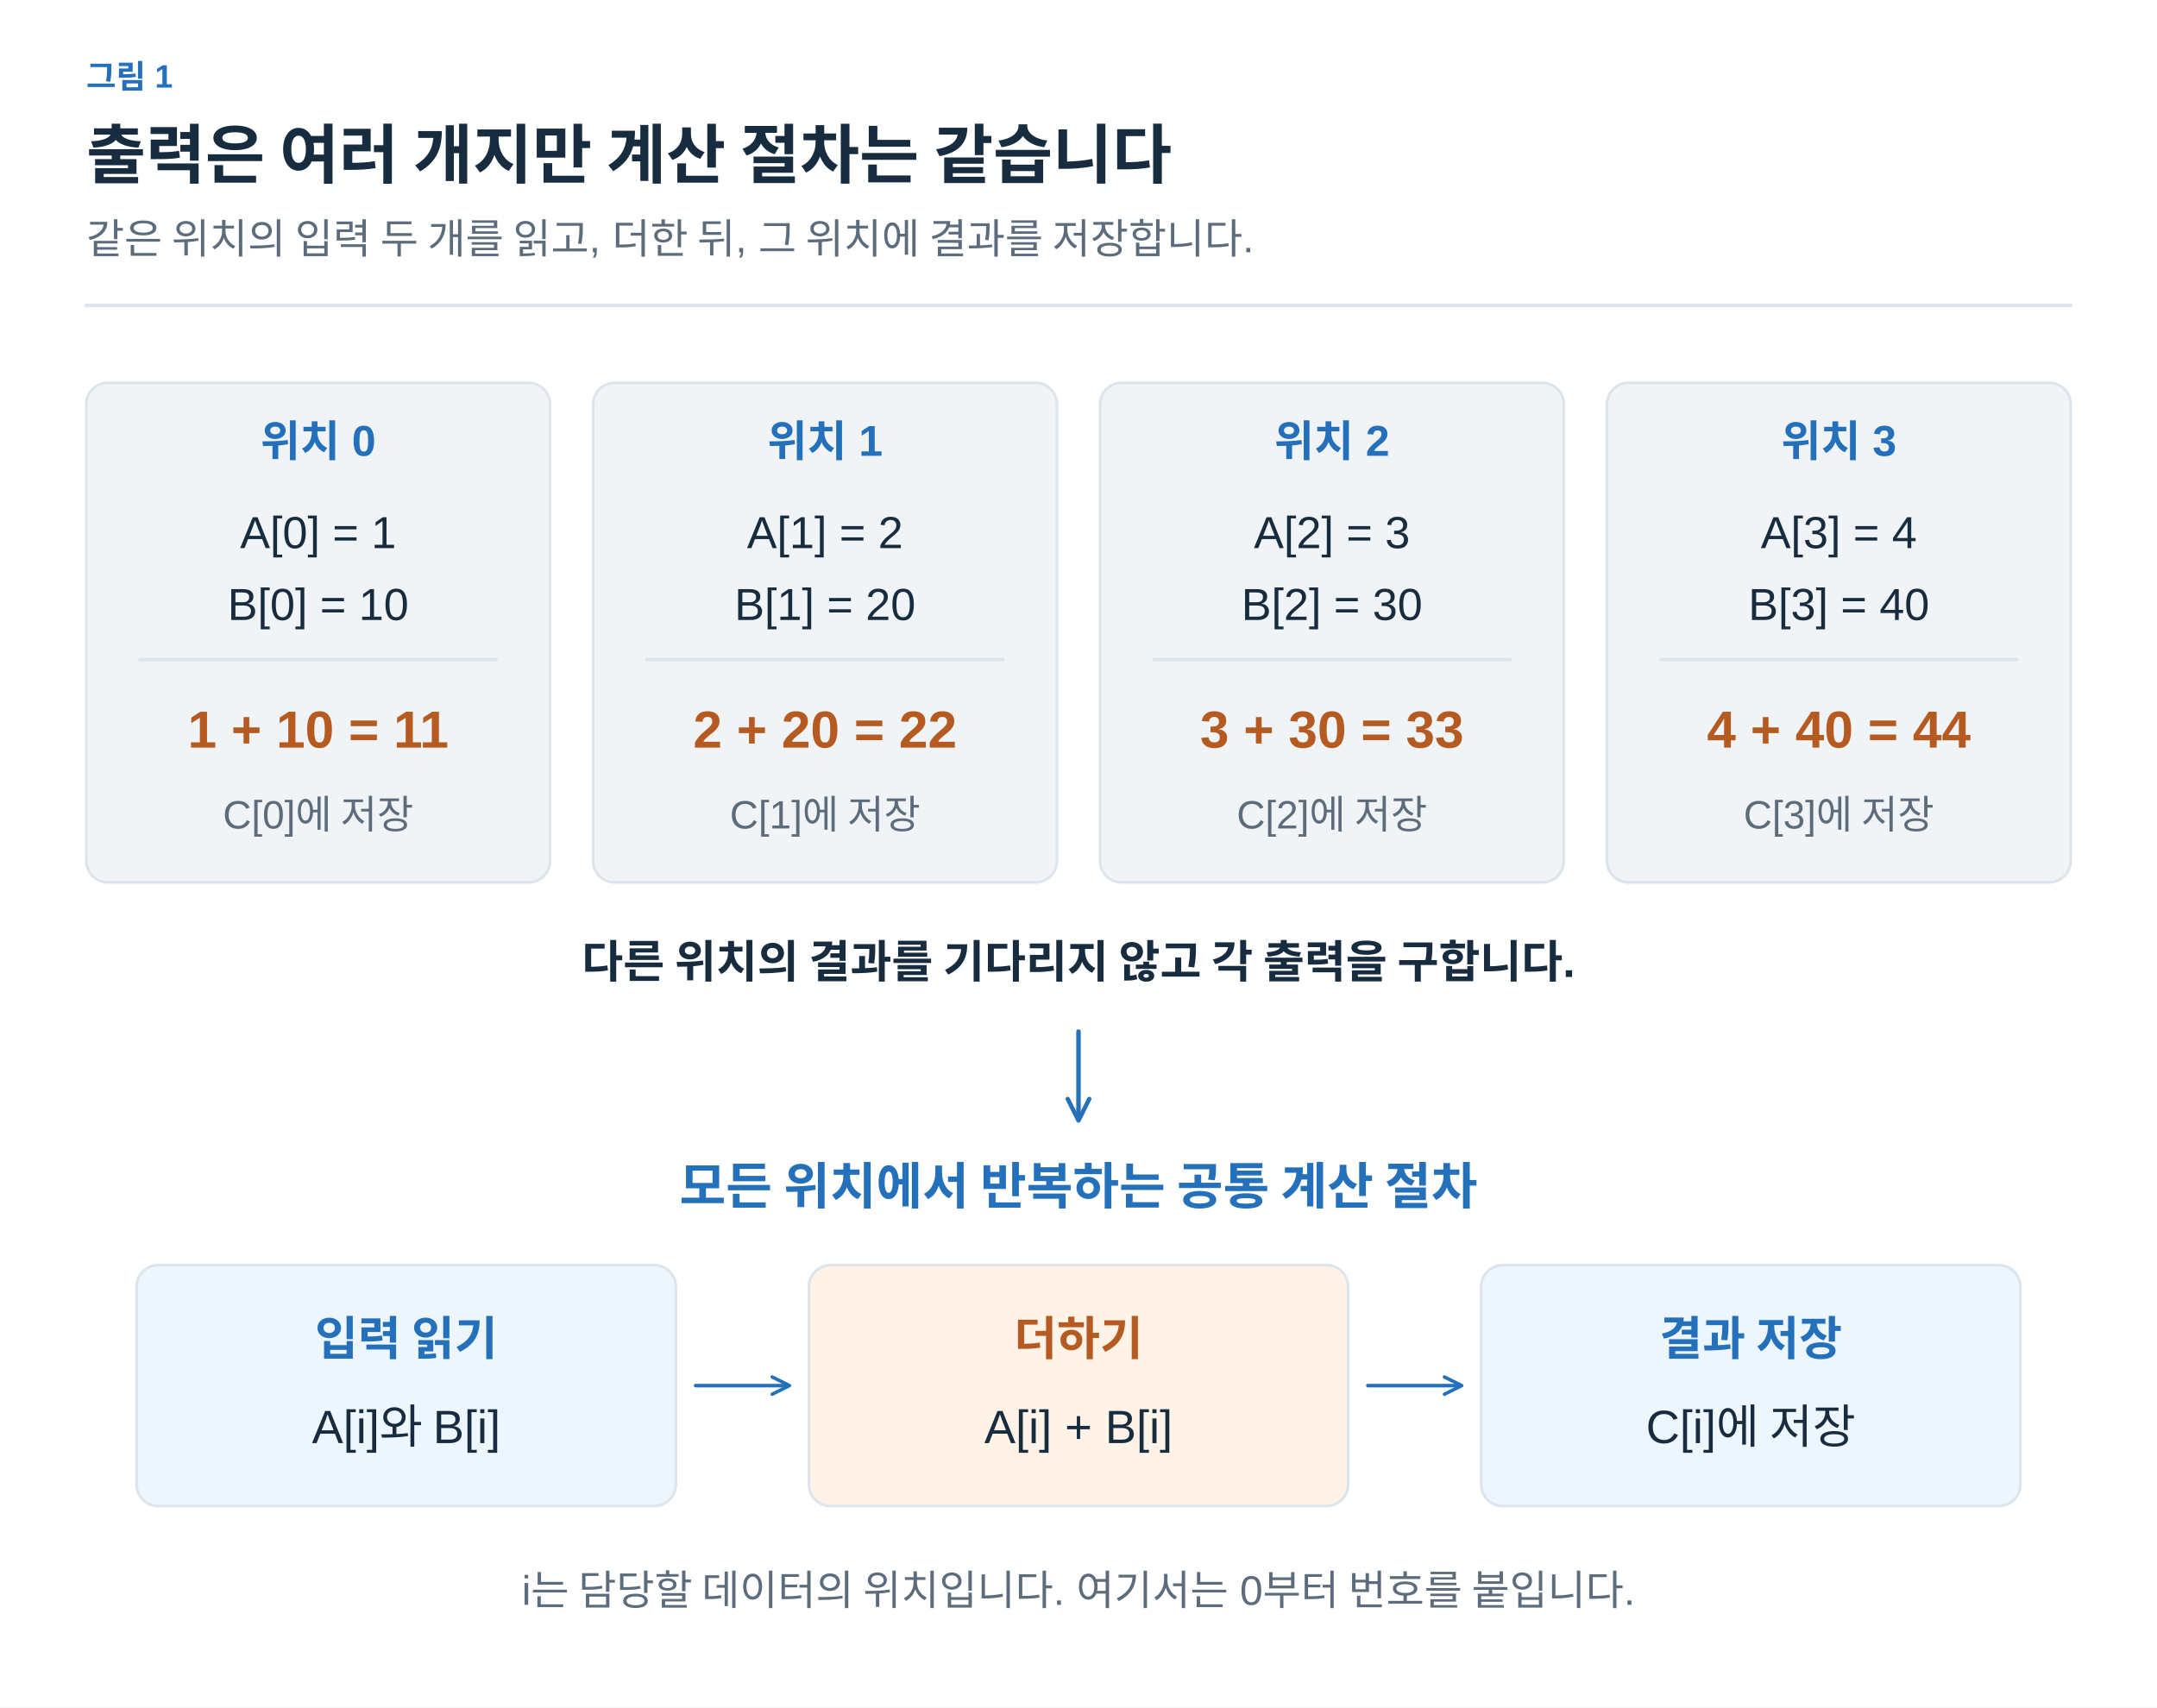
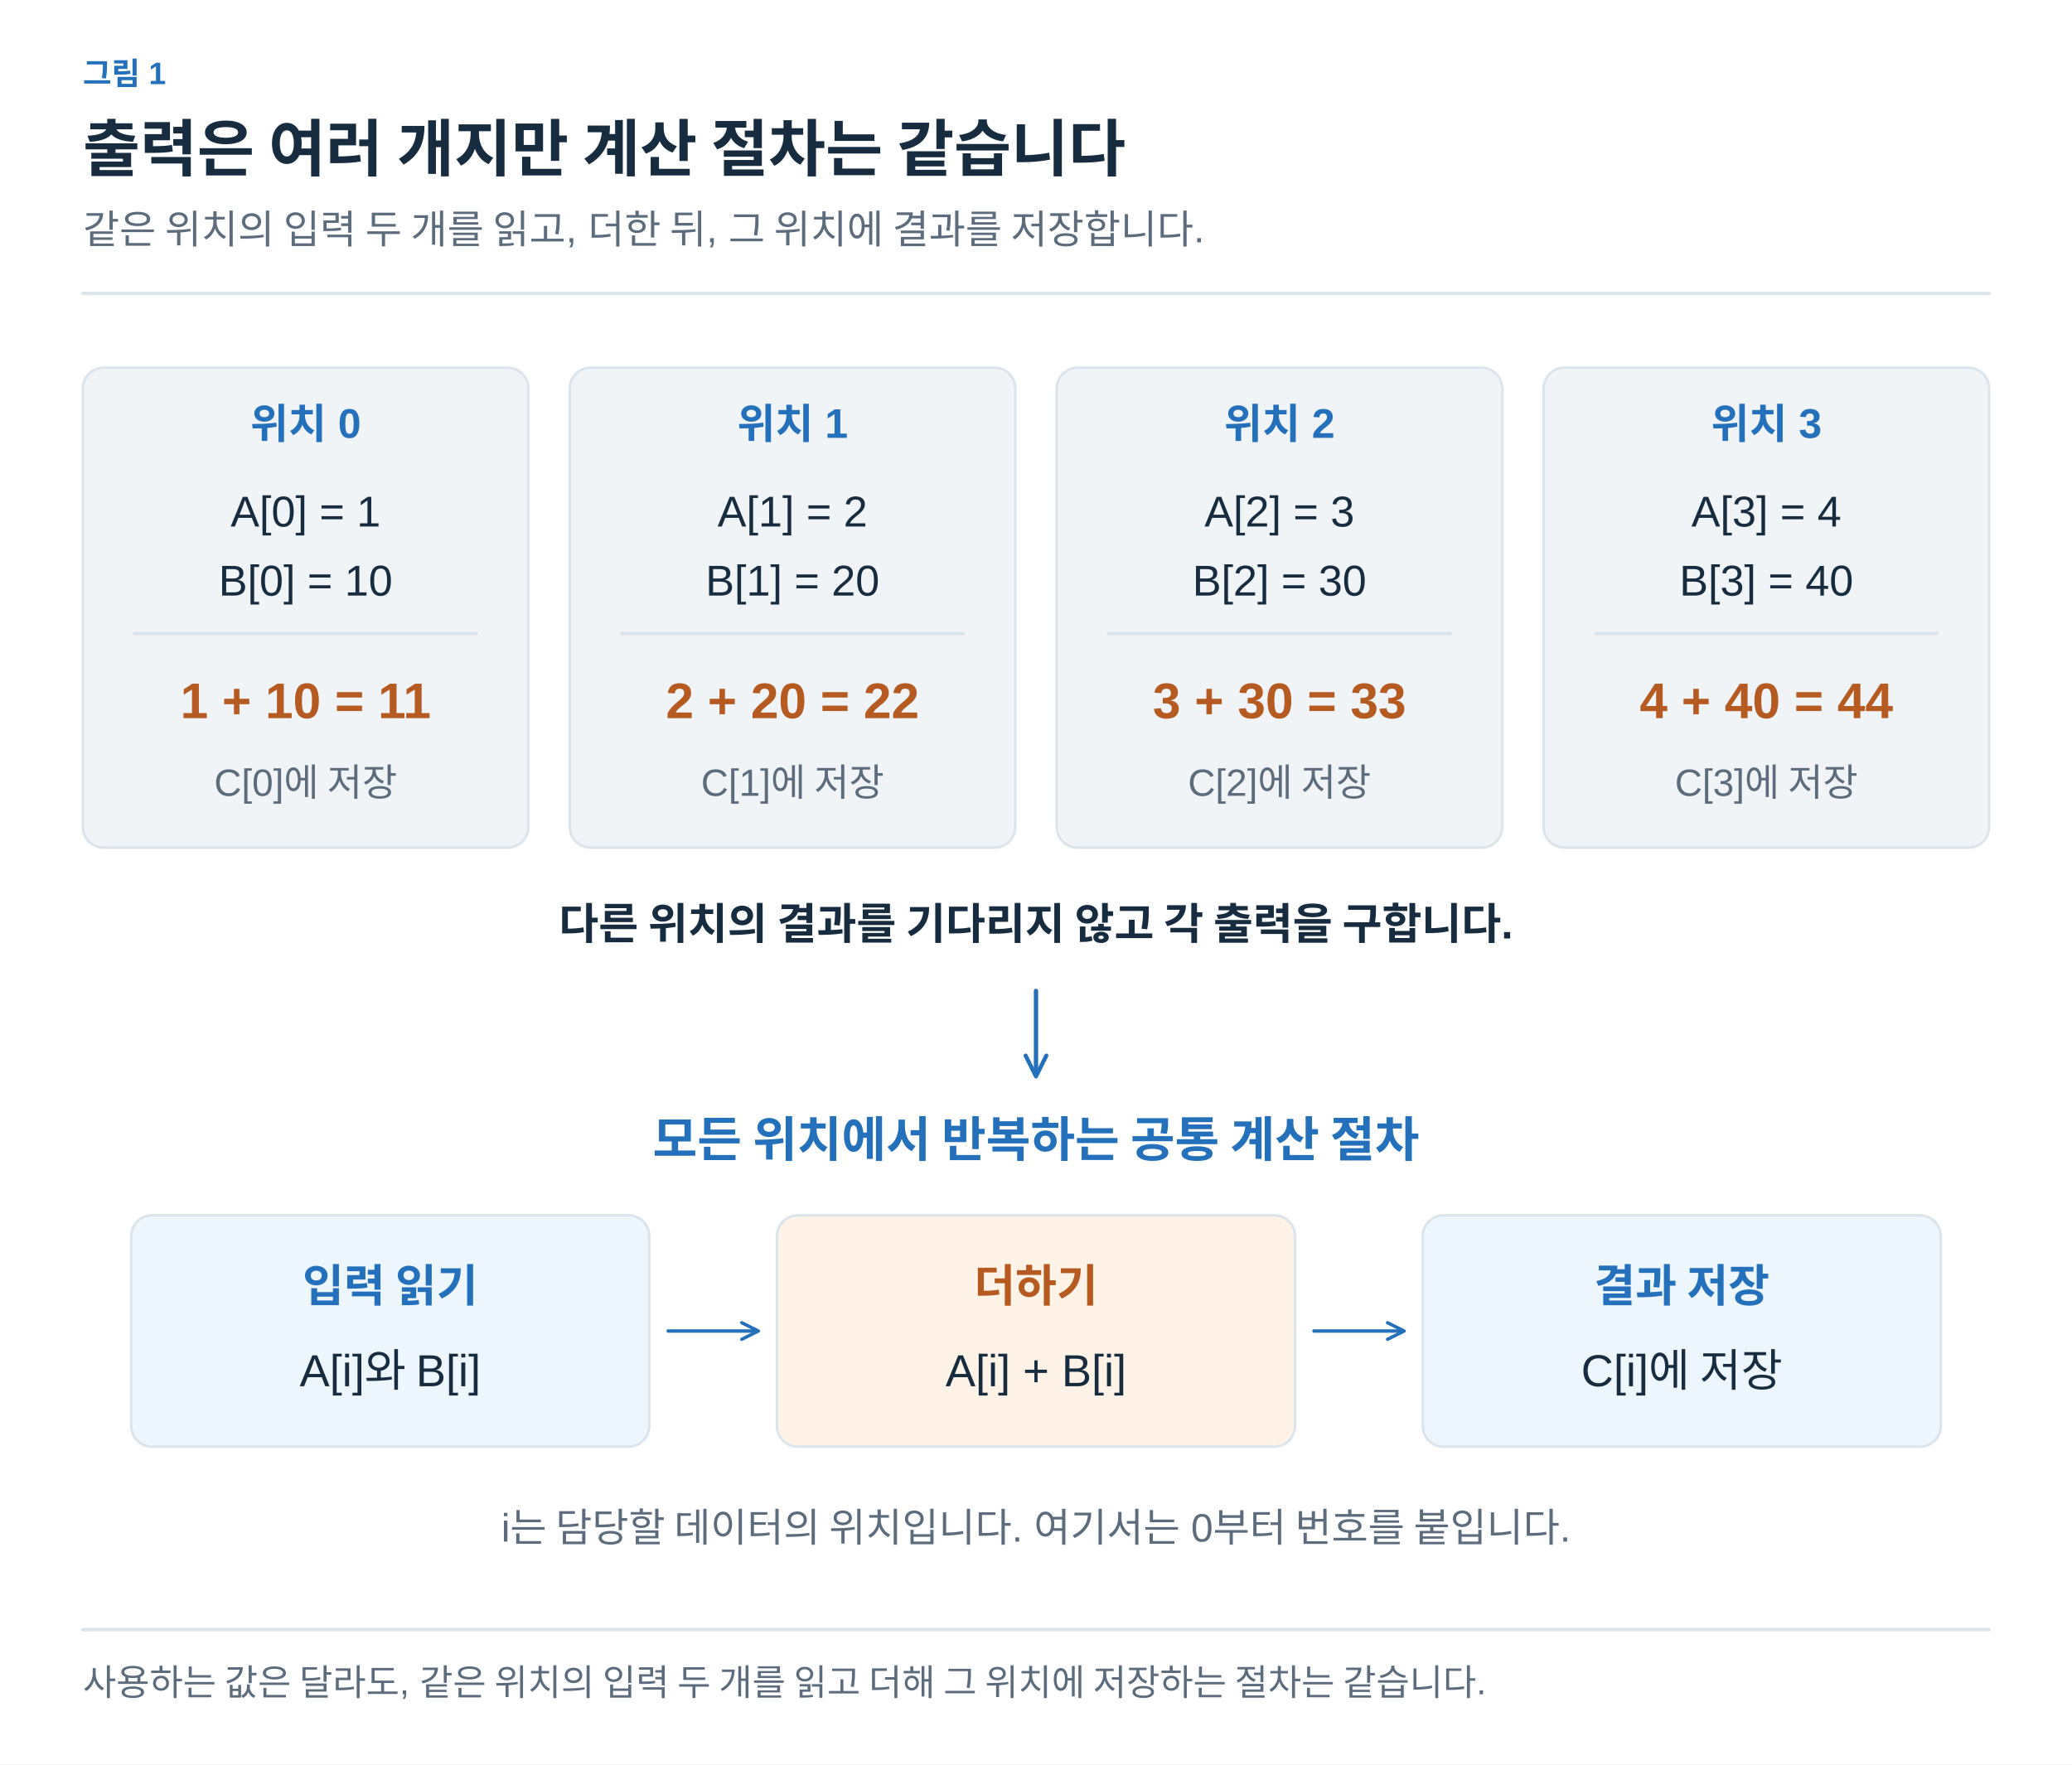
- <svg xmlns="http://www.w3.org/2000/svg" width="1200" height="950" viewBox="0 0 1200 950" role="img" aria-labelledby="title desc">
+ <svg xmlns="http://www.w3.org/2000/svg" width="1200" height="1022" viewBox="0 0 1200 1022" role="img" aria-labelledby="title desc">
  <defs>
-     <marker id="muted" viewBox="0 0 10 10" refX="8" refY="5" markerWidth="6" markerHeight="6" orient="auto">
+     <marker id="arrow-ink" viewBox="0 0 10 10" refX="8" refY="5" markerWidth="6" markerHeight="6" orient="auto">
+       <path d="M1 1 L9 5 L1 9" fill="none" stroke="#182C40" stroke-width="1.6" />
+     </marker>
+     <marker id="arrow-muted" viewBox="0 0 10 10" refX="8" refY="5" markerWidth="6" markerHeight="6" orient="auto">
      <path d="M1 1 L9 5 L1 9" fill="none" stroke="#5C6C7C" stroke-width="1.6" />
    </marker>
-     <marker id="blue" viewBox="0 0 10 10" refX="8" refY="5" markerWidth="6" markerHeight="6" orient="auto">
+     <marker id="arrow-line" viewBox="0 0 10 10" refX="8" refY="5" markerWidth="6" markerHeight="6" orient="auto">
+       <path d="M1 1 L9 5 L1 9" fill="none" stroke="#DCE4EC" stroke-width="1.6" />
+     </marker>
+     <marker id="arrow-paper" viewBox="0 0 10 10" refX="8" refY="5" markerWidth="6" markerHeight="6" orient="auto">
+       <path d="M1 1 L9 5 L1 9" fill="none" stroke="#FFFFFF" stroke-width="1.6" />
+     </marker>
+     <marker id="arrow-blue" viewBox="0 0 10 10" refX="8" refY="5" markerWidth="6" markerHeight="6" orient="auto">
      <path d="M1 1 L9 5 L1 9" fill="none" stroke="#2470BB" stroke-width="1.6" />
    </marker>
-     <marker id="orange" viewBox="0 0 10 10" refX="8" refY="5" markerWidth="6" markerHeight="6" orient="auto">
+     <marker id="arrow-teal" viewBox="0 0 10 10" refX="8" refY="5" markerWidth="6" markerHeight="6" orient="auto">
+       <path d="M1 1 L9 5 L1 9" fill="none" stroke="#287D78" stroke-width="1.6" />
+     </marker>
+     <marker id="arrow-orange" viewBox="0 0 10 10" refX="8" refY="5" markerWidth="6" markerHeight="6" orient="auto">
      <path d="M1 1 L9 5 L1 9" fill="none" stroke="#B55B22" stroke-width="1.6" />
    </marker>
-     <marker id="teal" viewBox="0 0 10 10" refX="8" refY="5" markerWidth="6" markerHeight="6" orient="auto">
-       <path d="M1 1 L9 5 L1 9" fill="none" stroke="#287D78" stroke-width="1.6" />
-     </marker>
-     <marker id="purple" viewBox="0 0 10 10" refX="8" refY="5" markerWidth="6" markerHeight="6" orient="auto">
+     <marker id="arrow-purple" viewBox="0 0 10 10" refX="8" refY="5" markerWidth="6" markerHeight="6" orient="auto">
      <path d="M1 1 L9 5 L1 9" fill="none" stroke="#7954A3" stroke-width="1.6" />
    </marker>
+     <marker id="arrow-gray" viewBox="0 0 10 10" refX="8" refY="5" markerWidth="6" markerHeight="6" orient="auto">
+       <path d="M1 1 L9 5 L1 9" fill="none" stroke="#657789" stroke-width="1.6" />
+     </marker>
+     <marker id="arrow-red" viewBox="0 0 10 10" refX="8" refY="5" markerWidth="6" markerHeight="6" orient="auto">
+       <path d="M1 1 L9 5 L1 9" fill="none" stroke="#B34242" stroke-width="1.6" />
+     </marker>
+     <marker id="arrow-indigo" viewBox="0 0 10 10" refX="8" refY="5" markerWidth="6" markerHeight="6" orient="auto">
+       <path d="M1 1 L9 5 L1 9" fill="none" stroke="#4C60A8" stroke-width="1.6" />
+     </marker>
+     <marker id="arrow-slate" viewBox="0 0 10 10" refX="8" refY="5" markerWidth="6" markerHeight="6" orient="auto">
+       <path d="M1 1 L9 5 L1 9" fill="none" stroke="#8191A0" stroke-width="1.6" />
+     </marker>
+     <marker id="arrow-surface" viewBox="0 0 10 10" refX="8" refY="5" markerWidth="6" markerHeight="6" orient="auto">
+       <path d="M1 1 L9 5 L1 9" fill="none" stroke="#F8FAFC" stroke-width="1.6" />
+     </marker>
  </defs>
-   <style>text{font-family:Arial,"Apple SD Gothic Neo","Noto Sans KR",sans-serif}path{stroke-linecap:round;stroke-linejoin:round}</style>
-   <rect width="1200" height="950" fill="white" />
-   <text x="48" y="49" fill="#2470BB" font-size="18" font-weight="600" text-anchor="start">그림 1</text>
-   <text x="48" y="99" fill="#182C40" font-size="36" font-weight="700" text-anchor="start">출력은 여러 개지만 계산 절차는 같습니다</text>
-   <text x="48" y="141" fill="#5C6C7C" font-size="23" font-weight="400" text-anchor="start">같은 위치의 입력 두 개를 읽고, 더한 뒤, 그 위치에 결과를 저장합니다.</text>
-   <path d="M48,170 H1152" fill="none" stroke="#DCE4EC" stroke-width="2" />
-   <g transform="translate(0,-50)">
-     <rect x="48" y="263" width="258" height="278" rx="12" fill="#F1F4F7" stroke="#DCE4EC" stroke-width="1.5" />
-     <text x="177" y="304" fill="#2470BB" font-size="24" font-weight="700" text-anchor="middle">위치 0</text>
-     <text x="177" y="355" fill="#182C40" font-size="25" font-weight="400" text-anchor="middle">A[0] = 1</text>
-     <text x="177" y="395" fill="#182C40" font-size="25" font-weight="400" text-anchor="middle">B[0] = 10</text>
-     <path d="M78,417 H276" fill="none" stroke="#DCE4EC" stroke-width="2" />
-     <text x="177" y="466" fill="#B55B22" font-size="29" font-weight="700" text-anchor="middle">1 + 10 = 11</text>
-     <text x="177" y="511" fill="#5C6C7C" font-size="22" font-weight="400" text-anchor="middle">C[0]에 저장</text>
-     <rect x="330" y="263" width="258" height="278" rx="12" fill="#F1F4F7" stroke="#DCE4EC" stroke-width="1.5" />
-     <text x="459" y="304" fill="#2470BB" font-size="24" font-weight="700" text-anchor="middle">위치 1</text>
-     <text x="459" y="355" fill="#182C40" font-size="25" font-weight="400" text-anchor="middle">A[1] = 2</text>
-     <text x="459" y="395" fill="#182C40" font-size="25" font-weight="400" text-anchor="middle">B[1] = 20</text>
-     <path d="M360,417 H558" fill="none" stroke="#DCE4EC" stroke-width="2" />
-     <text x="459" y="466" fill="#B55B22" font-size="29" font-weight="700" text-anchor="middle">2 + 20 = 22</text>
-     <text x="459" y="511" fill="#5C6C7C" font-size="22" font-weight="400" text-anchor="middle">C[1]에 저장</text>
-     <rect x="612" y="263" width="258" height="278" rx="12" fill="#F1F4F7" stroke="#DCE4EC" stroke-width="1.5" />
-     <text x="741" y="304" fill="#2470BB" font-size="24" font-weight="700" text-anchor="middle">위치 2</text>
-     <text x="741" y="355" fill="#182C40" font-size="25" font-weight="400" text-anchor="middle">A[2] = 3</text>
-     <text x="741" y="395" fill="#182C40" font-size="25" font-weight="400" text-anchor="middle">B[2] = 30</text>
-     <path d="M642,417 H840" fill="none" stroke="#DCE4EC" stroke-width="2" />
-     <text x="741" y="466" fill="#B55B22" font-size="29" font-weight="700" text-anchor="middle">3 + 30 = 33</text>
-     <text x="741" y="511" fill="#5C6C7C" font-size="22" font-weight="400" text-anchor="middle">C[2]에 저장</text>
-     <rect x="894" y="263" width="258" height="278" rx="12" fill="#F1F4F7" stroke="#DCE4EC" stroke-width="1.5" />
-     <text x="1023" y="304" fill="#2470BB" font-size="24" font-weight="700" text-anchor="middle">위치 3</text>
-     <text x="1023" y="355" fill="#182C40" font-size="25" font-weight="400" text-anchor="middle">A[3] = 4</text>
-     <text x="1023" y="395" fill="#182C40" font-size="25" font-weight="400" text-anchor="middle">B[3] = 40</text>
-     <path d="M924,417 H1122" fill="none" stroke="#DCE4EC" stroke-width="2" />
-     <text x="1023" y="466" fill="#B55B22" font-size="29" font-weight="700" text-anchor="middle">4 + 40 = 44</text>
-     <text x="1023" y="511" fill="#5C6C7C" font-size="22" font-weight="400" text-anchor="middle">C[3]에 저장</text>
-     <text x="600" y="594" fill="#182C40" font-size="25" font-weight="600" text-anchor="middle">다른 위치의 결과를 기다리지 않고 각 출력을 구합니다.</text>
-     <path d="M600,624 L600,672" fill="none" stroke="#2470BB" stroke-width="2.5" marker-end="url(#blue)" />
-     <text x="600" y="720" fill="#2470BB" font-size="28" font-weight="700" text-anchor="middle">모든 위치에서 반복하는 공통 계산 절차</text>
-     <rect x="76" y="754" width="300" height="134" rx="12" fill="#EDF5FD" stroke="#DCE4EC" stroke-width="1.5" />
-     <text x="226" y="804" fill="#2470BB" font-size="26" font-weight="700" text-anchor="middle">입력 읽기</text>
-     <text x="226" y="853" fill="#182C40" font-size="26" font-weight="400" text-anchor="middle">A[i]와 B[i]</text>
-     <path d="M387,821 L438,821" fill="none" stroke="#2470BB" stroke-width="2" marker-end="url(#blue)" />
-     <rect x="450" y="754" width="300" height="134" rx="12" fill="#FFF2E6" stroke="#DCE4EC" stroke-width="1.5" />
-     <text x="600" y="804" fill="#B55B22" font-size="26" font-weight="700" text-anchor="middle">더하기</text>
-     <text x="600" y="853" fill="#182C40" font-size="26" font-weight="400" text-anchor="middle">A[i] + B[i]</text>
-     <path d="M761,821 L812,821" fill="none" stroke="#2470BB" stroke-width="2" marker-end="url(#blue)" />
-     <rect x="824" y="754" width="300" height="134" rx="12" fill="#EDF5FD" stroke="#DCE4EC" stroke-width="1.5" />
-     <text x="974" y="804" fill="#2470BB" font-size="26" font-weight="700" text-anchor="middle">결과 저장</text>
-     <text x="974" y="853" fill="#182C40" font-size="26" font-weight="400" text-anchor="middle">C[i]에 저장</text>
-     <text x="600" y="943" fill="#5C6C7C" font-size="23" font-weight="400" text-anchor="middle">i는 담당할 데이터의 위치입니다. 여기서는 0부터 번호를 붙입니다.</text>
+   <style>text{font-family:Arial,"Apple SD Gothic Neo","Noto Sans KR",sans-serif}text[font-family]{font-family:Menlo,Consolas,monospace}path{stroke-linecap:round;stroke-linejoin:round}</style>
+   <rect width="100%" height="100%" fill="white" />
+   <text x="48" y="49" fill="#2470BB" font-size="18" font-weight="600" text-anchor="start" data-max-width="1104">그림 1</text>
+   <text x="48" y="99" fill="#182C40" font-size="36" font-weight="700" text-anchor="start" data-max-width="1104">출력은 여러 개지만 계산 절차는 같습니다</text>
+   <text x="48" y="141" fill="#5C6C7C" font-size="23" font-weight="400" text-anchor="start" data-max-width="1104">같은 위치의 입력 두 개를 읽고, 더한 뒤, 그 위치에 결과를 저장합니다.</text>
+   <path d="M48,170 H1152" stroke="#DCE4EC" stroke-width="2" />
+   <g transform="translate(48 206) scale(1)" data-panel="1">
+     <g transform="translate(-48 -206)">
+       <g transform="translate(0,-50)">
+         <rect x="48" y="263" width="258" height="278" rx="12" fill="#F1F4F7" stroke="#DCE4EC" stroke-width="1.5" />
+         <text x="177" y="304" fill="#2470BB" font-size="24" font-weight="700" text-anchor="middle">위치 0</text>
+         <text x="177" y="355" fill="#182C40" font-size="25" font-weight="400" text-anchor="middle">A[0] = 1</text>
+         <text x="177" y="395" fill="#182C40" font-size="25" font-weight="400" text-anchor="middle">B[0] = 10</text>
+         <path d="M78,417 H276" fill="none" stroke="#DCE4EC" stroke-width="2" />
+         <text x="177" y="466" fill="#B55B22" font-size="29" font-weight="700" text-anchor="middle">1 + 10 = 11</text>
+         <text x="177" y="511" fill="#5C6C7C" font-size="22" font-weight="400" text-anchor="middle">C[0]에 저장</text>
+         <rect x="330" y="263" width="258" height="278" rx="12" fill="#F1F4F7" stroke="#DCE4EC" stroke-width="1.5" />
+         <text x="459" y="304" fill="#2470BB" font-size="24" font-weight="700" text-anchor="middle">위치 1</text>
+         <text x="459" y="355" fill="#182C40" font-size="25" font-weight="400" text-anchor="middle">A[1] = 2</text>
+         <text x="459" y="395" fill="#182C40" font-size="25" font-weight="400" text-anchor="middle">B[1] = 20</text>
+         <path d="M360,417 H558" fill="none" stroke="#DCE4EC" stroke-width="2" />
+         <text x="459" y="466" fill="#B55B22" font-size="29" font-weight="700" text-anchor="middle">2 + 20 = 22</text>
+         <text x="459" y="511" fill="#5C6C7C" font-size="22" font-weight="400" text-anchor="middle">C[1]에 저장</text>
+         <rect x="612" y="263" width="258" height="278" rx="12" fill="#F1F4F7" stroke="#DCE4EC" stroke-width="1.5" />
+         <text x="741" y="304" fill="#2470BB" font-size="24" font-weight="700" text-anchor="middle">위치 2</text>
+         <text x="741" y="355" fill="#182C40" font-size="25" font-weight="400" text-anchor="middle">A[2] = 3</text>
+         <text x="741" y="395" fill="#182C40" font-size="25" font-weight="400" text-anchor="middle">B[2] = 30</text>
+         <path d="M642,417 H840" fill="none" stroke="#DCE4EC" stroke-width="2" />
+         <text x="741" y="466" fill="#B55B22" font-size="29" font-weight="700" text-anchor="middle">3 + 30 = 33</text>
+         <text x="741" y="511" fill="#5C6C7C" font-size="22" font-weight="400" text-anchor="middle">C[2]에 저장</text>
+         <rect x="894" y="263" width="258" height="278" rx="12" fill="#F1F4F7" stroke="#DCE4EC" stroke-width="1.5" />
+         <text x="1023" y="304" fill="#2470BB" font-size="24" font-weight="700" text-anchor="middle">위치 3</text>
+         <text x="1023" y="355" fill="#182C40" font-size="25" font-weight="400" text-anchor="middle">A[3] = 4</text>
+         <text x="1023" y="395" fill="#182C40" font-size="25" font-weight="400" text-anchor="middle">B[3] = 40</text>
+         <path d="M924,417 H1122" fill="none" stroke="#DCE4EC" stroke-width="2" />
+         <text x="1023" y="466" fill="#B55B22" font-size="29" font-weight="700" text-anchor="middle">4 + 40 = 44</text>
+         <text x="1023" y="511" fill="#5C6C7C" font-size="22" font-weight="400" text-anchor="middle">C[3]에 저장</text>
+         <text x="600" y="594" fill="#182C40" font-size="25" font-weight="600" text-anchor="middle">다른 위치의 결과를 기다리지 않고 각 출력을 구합니다.</text>
+         <path d="M600,624 L600,672" fill="none" stroke="#2470BB" stroke-width="2.5" marker-end="url(#arrow-blue)" />
+         <text x="600" y="720" fill="#2470BB" font-size="28" font-weight="700" text-anchor="middle">모든 위치에서 반복하는 공통 계산 절차</text>
+         <rect x="76" y="754" width="300" height="134" rx="12" fill="#EDF5FD" stroke="#DCE4EC" stroke-width="1.5" />
+         <text x="226" y="804" fill="#2470BB" font-size="26" font-weight="700" text-anchor="middle">입력 읽기</text>
+         <text x="226" y="853" fill="#182C40" font-size="26" font-weight="400" text-anchor="middle">A[i]와 B[i]</text>
+         <path d="M387,821 L438,821" fill="none" stroke="#2470BB" stroke-width="2" marker-end="url(#arrow-blue)" />
+         <rect x="450" y="754" width="300" height="134" rx="12" fill="#FFF2E6" stroke="#DCE4EC" stroke-width="1.5" />
+         <text x="600" y="804" fill="#B55B22" font-size="26" font-weight="700" text-anchor="middle">더하기</text>
+         <text x="600" y="853" fill="#182C40" font-size="26" font-weight="400" text-anchor="middle">A[i] + B[i]</text>
+         <path d="M761,821 L812,821" fill="none" stroke="#2470BB" stroke-width="2" marker-end="url(#arrow-blue)" />
+         <rect x="824" y="754" width="300" height="134" rx="12" fill="#EDF5FD" stroke="#DCE4EC" stroke-width="1.5" />
+         <text x="974" y="804" fill="#2470BB" font-size="26" font-weight="700" text-anchor="middle">결과 저장</text>
+         <text x="974" y="853" fill="#182C40" font-size="26" font-weight="400" text-anchor="middle">C[i]에 저장</text>
+         <text x="600" y="943" fill="#5C6C7C" font-size="23" font-weight="400" text-anchor="middle">i는 담당할 데이터의 위치입니다. 여기서는 0부터 번호를 붙입니다.</text>
+       </g>
+     </g>
  </g>
+   <path d="M48,944 H1152" stroke="#DCE4EC" stroke-width="2" />
+   <text x="48" y="982" fill="#5C6C7C" font-size="21" font-weight="400" text-anchor="start" data-max-width="1104">사용하는 값은 달라도, 같은 위치의 입력 두 개를 읽고 더해 그 위치에 저장하는 절차는 같습니다.</text>
</svg>
